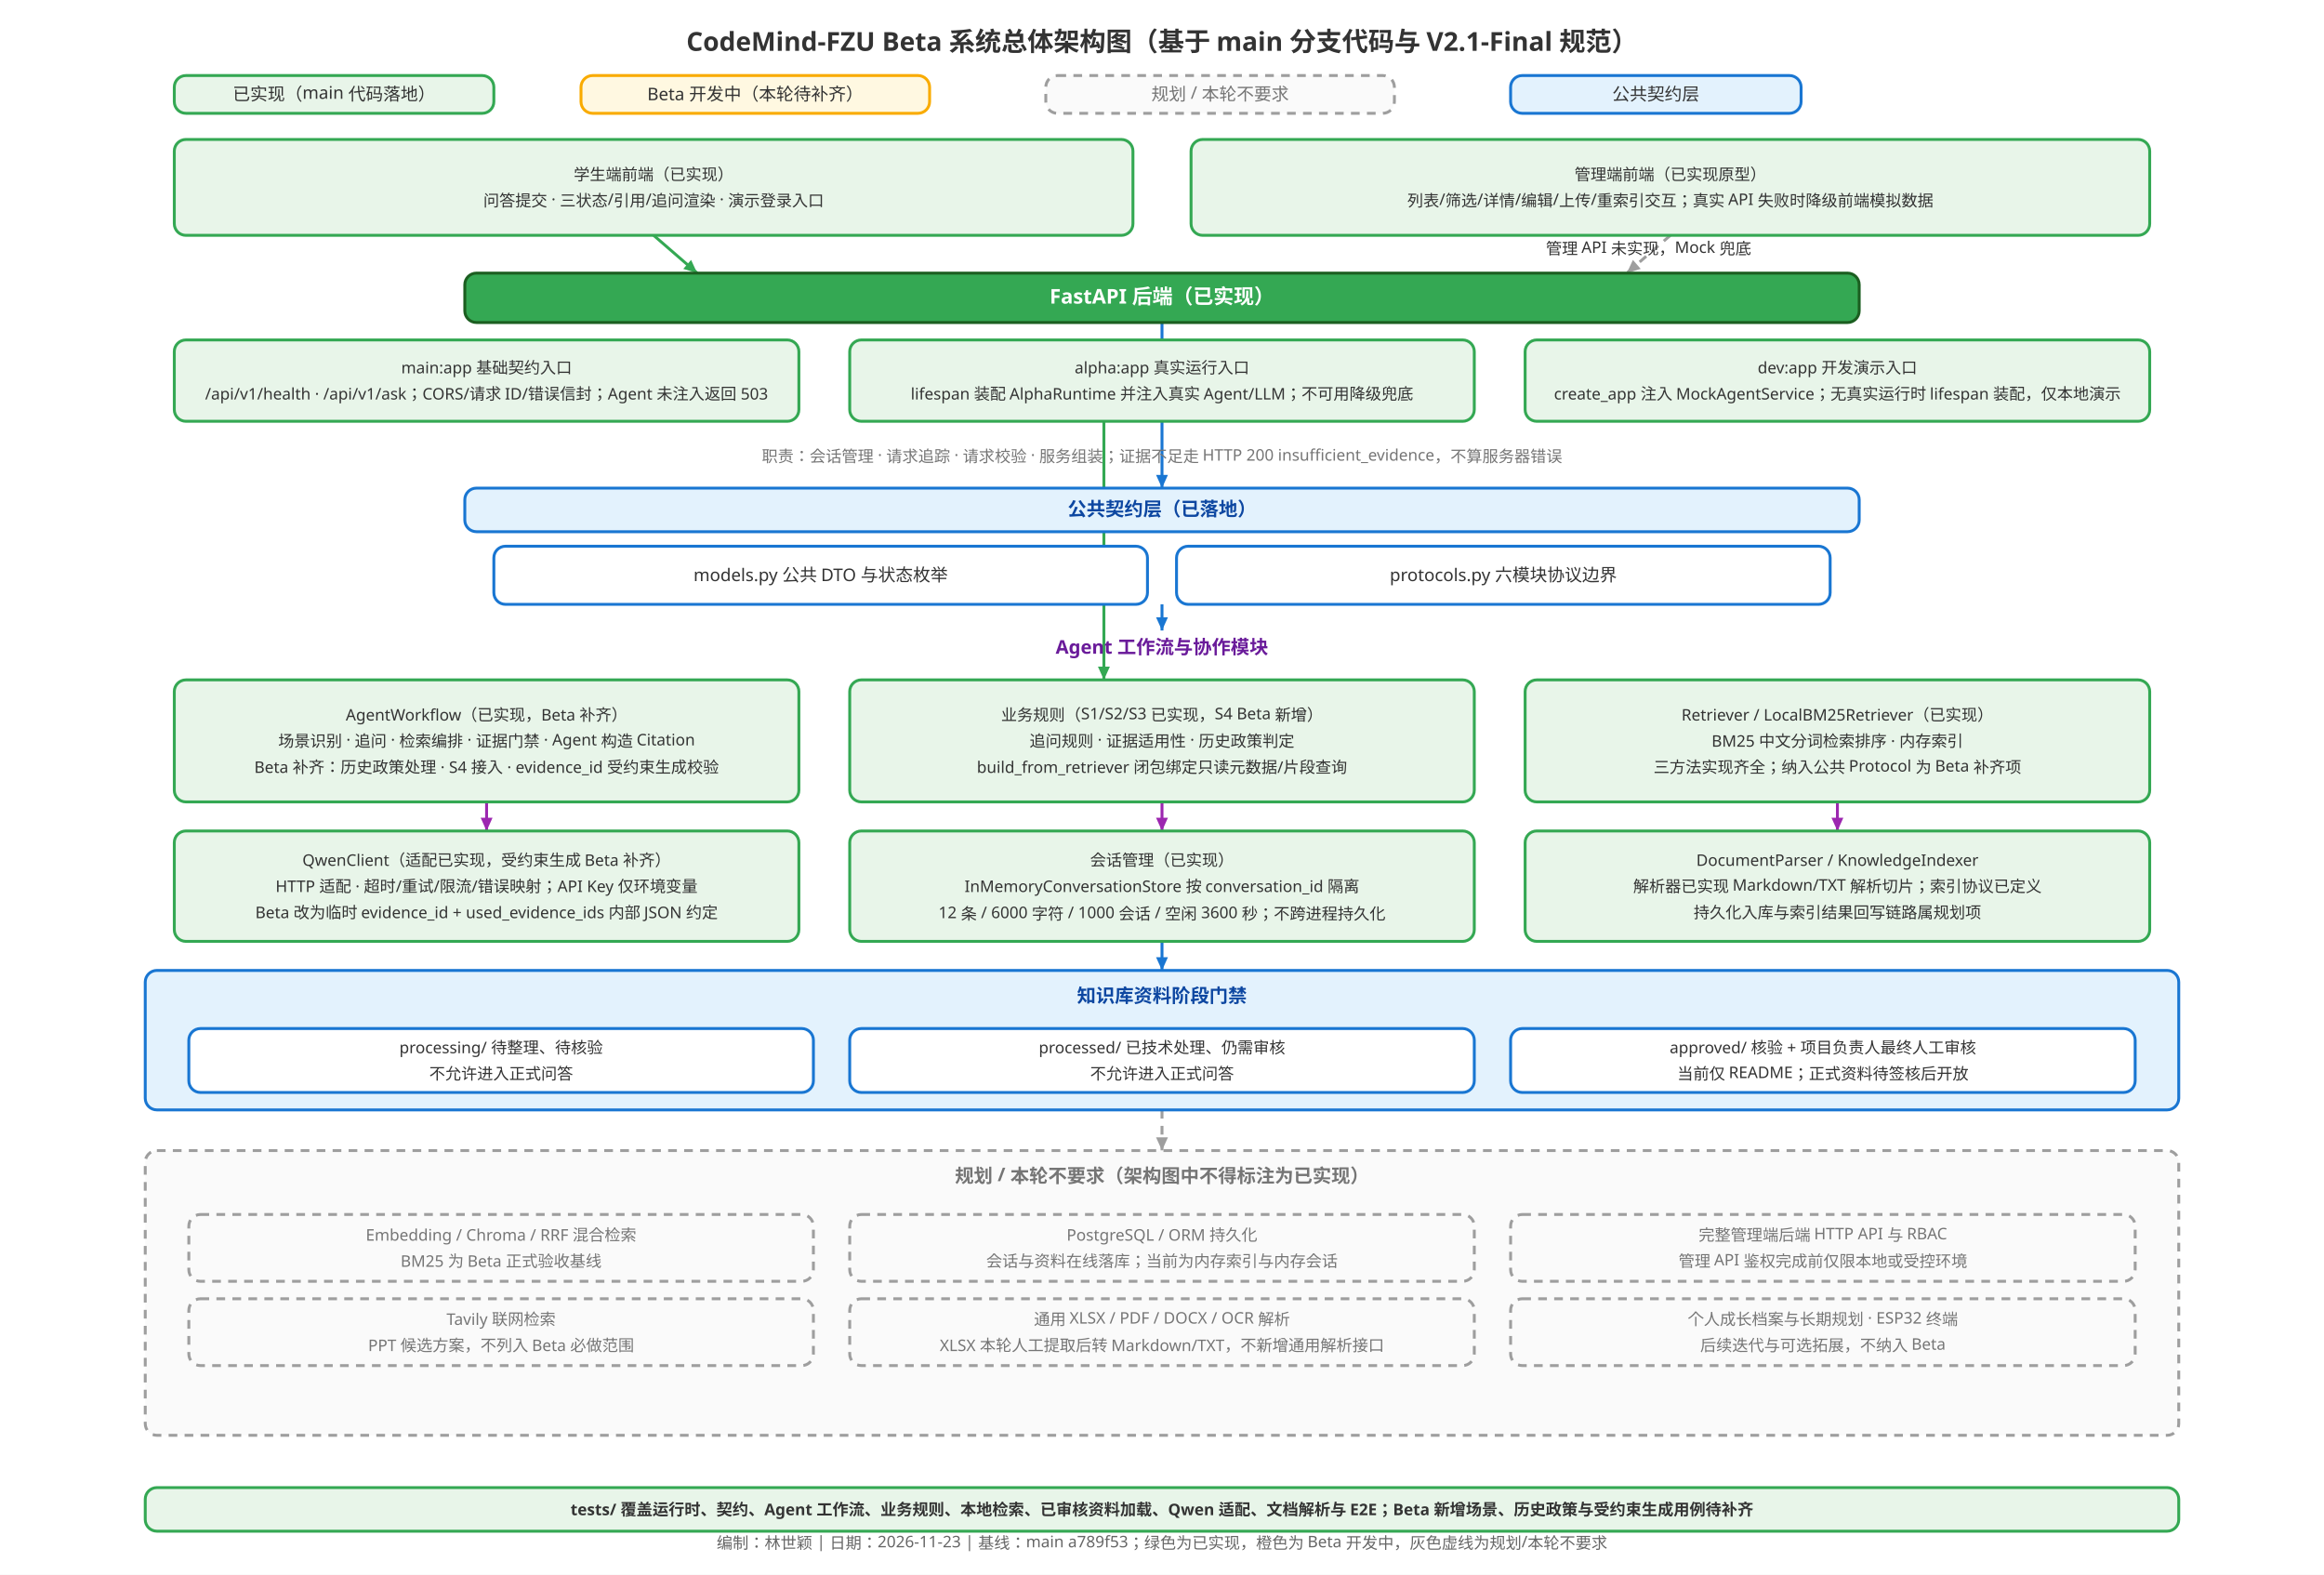
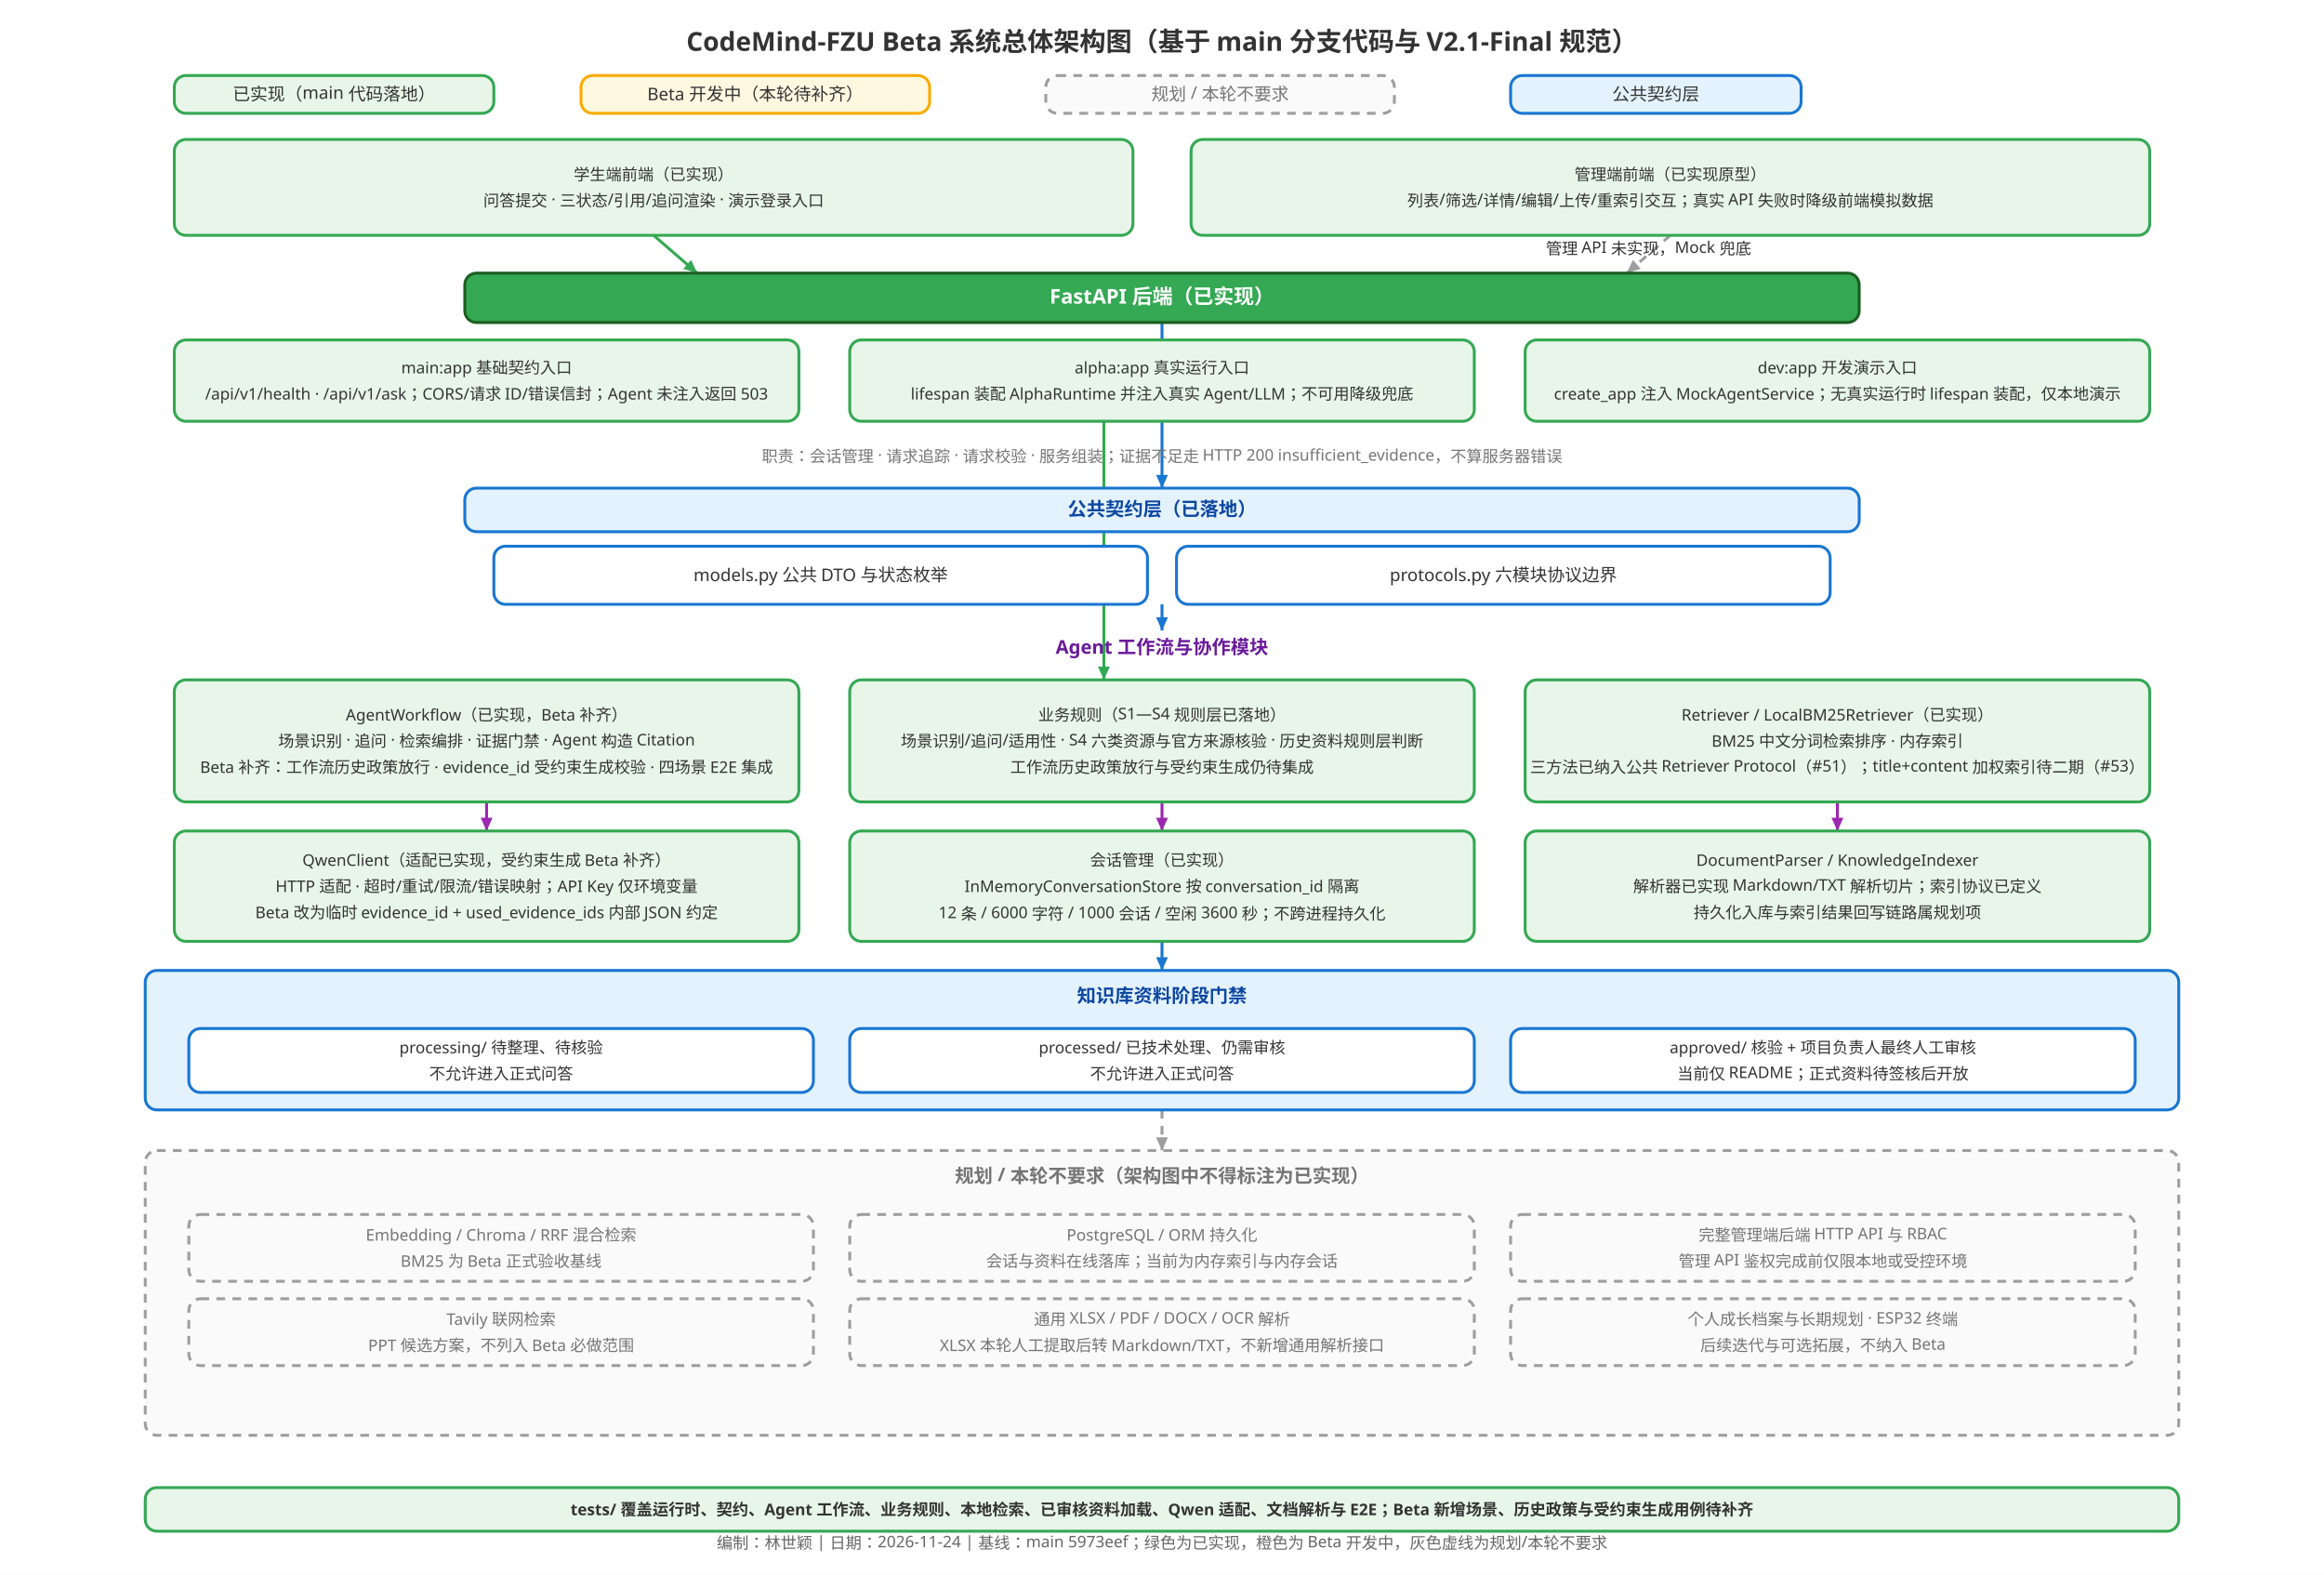
<svg xmlns="http://www.w3.org/2000/svg" viewBox="0 0 1600 1084" width="1600" height="1084">
  <rect width="1600" height="1084" fill="#ffffff" />
  <text x="800.0" y="35" text-anchor="middle" font-family="Microsoft YaHei, sans-serif" font-size="18" font-weight="bold" fill="#333333">CodeMind-FZU Beta 系统总体架构图（基于 main 分支代码与 V2.1-Final 规范）</text>
  <line x1="450" y1="162" x2="480" y2="188" stroke="#34a853" stroke-width="2" />
  <polygon points="480.0,188.0 470.4,185.1 475.8,178.9" fill="#34a853" />
  <line x1="1150" y1="162" x2="1120" y2="188" stroke="#9e9e9e" stroke-width="2" stroke-dasharray="6,5" />
  <polygon points="1120.0,188.0 1124.2,178.9 1129.6,185.1" fill="#9e9e9e" />
  <text x="1135.0" y="175.0" text-anchor="middle" font-family="Microsoft YaHei, sans-serif" font-size="11" fill="#333333">管理 API 未实现，Mock 兜底</text>
  <line x1="800" y1="222" x2="800" y2="336" stroke="#1976d2" stroke-width="2" />
  <polygon points="800.0,336.0 795.9,326.9 804.1,326.9" fill="#1976d2" />
  <line x1="800" y1="416" x2="800" y2="434" stroke="#1976d2" stroke-width="2" />
  <polygon points="800.0,434.0 795.9,424.9 804.1,424.9" fill="#1976d2" />
  <line x1="760" y1="290" x2="760" y2="468" stroke="#34a853" stroke-width="2" />
  <polygon points="760.0,468.0 755.9,458.9 764.1,458.9" fill="#34a853" />
  <line x1="335" y1="552" x2="335" y2="572" stroke="#9c27b0" stroke-width="2" />
  <polygon points="335.0,572.0 330.9,562.9 339.1,562.9" fill="#9c27b0" />
  <line x1="800" y1="552" x2="800" y2="572" stroke="#9c27b0" stroke-width="2" />
  <polygon points="800.0,572.0 795.9,562.9 804.1,562.9" fill="#9c27b0" />
  <line x1="1265" y1="552" x2="1265" y2="572" stroke="#9c27b0" stroke-width="2" />
  <polygon points="1265.0,572.0 1260.9,562.9 1269.1,562.9" fill="#9c27b0" />
  <line x1="800" y1="648" x2="800" y2="668" stroke="#1976d2" stroke-width="2" />
  <polygon points="800.0,668.0 795.9,658.9 804.1,658.9" fill="#1976d2" />
  <line x1="800" y1="764" x2="800" y2="792" stroke="#9e9e9e" stroke-width="2" stroke-dasharray="6,5" />
  <polygon points="800.0,792.0 795.9,782.9 804.1,782.9" fill="#9e9e9e" />
  <rect x="120" y="52" width="220" height="26" rx="8" fill="#e8f5e9" stroke="#34a853" stroke-width="2" />
  <text x="230.0" y="69.0" text-anchor="middle" font-family="Microsoft YaHei, sans-serif" font-size="12" fill="#333333">已实现（main 代码落地）</text>
  <rect x="400" y="52" width="240" height="26" rx="8" fill="#fff8e1" stroke="#f9ab00" stroke-width="2" />
  <text x="520.0" y="69.0" text-anchor="middle" font-family="Microsoft YaHei, sans-serif" font-size="12" fill="#333333">Beta 开发中（本轮待补齐）</text>
  <rect x="720" y="52" width="240" height="26" rx="8" fill="#fafafa" stroke="#9e9e9e" stroke-width="2" stroke-dasharray="6,5" />
  <text x="840.0" y="69.0" text-anchor="middle" font-family="Microsoft YaHei, sans-serif" font-size="12" fill="#757575">规划 / 本轮不要求</text>
  <rect x="1040" y="52" width="200" height="26" rx="8" fill="#e3f2fd" stroke="#1976d2" stroke-width="2" />
  <text x="1140.0" y="69.0" text-anchor="middle" font-family="Microsoft YaHei, sans-serif" font-size="12" fill="#333333">公共契约层</text>
  <rect x="120" y="96" width="660" height="66" rx="8" fill="#e8f5e9" stroke="#34a853" stroke-width="2" />
  <text x="450.0" y="124.0" text-anchor="middle" font-family="Microsoft YaHei, sans-serif" font-size="11" fill="#333333">学生端前端（已实现）</text>
  <text x="450.0" y="142.0" text-anchor="middle" font-family="Microsoft YaHei, sans-serif" font-size="11" fill="#333333">问答提交 · 三状态/引用/追问渲染 · 演示登录入口</text>
  <rect x="820" y="96" width="660" height="66" rx="8" fill="#e8f5e9" stroke="#34a853" stroke-width="2" />
  <text x="1150.0" y="124.0" text-anchor="middle" font-family="Microsoft YaHei, sans-serif" font-size="11" fill="#333333">管理端前端（已实现原型）</text>
  <text x="1150.0" y="142.0" text-anchor="middle" font-family="Microsoft YaHei, sans-serif" font-size="11" fill="#333333">列表/筛选/详情/编辑/上传/重索引交互；真实 API 失败时降级前端模拟数据</text>
  <rect x="320" y="188" width="960" height="34" rx="8" fill="#34a853" stroke="#1b5e20" stroke-width="2" />
  <text x="800.0" y="209.0" text-anchor="middle" font-family="Microsoft YaHei, sans-serif" font-size="14" font-weight="bold" fill="#ffffff">FastAPI 后端（已实现）</text>
  <rect x="120" y="234" width="430" height="56" rx="8" fill="#e8f5e9" stroke="#34a853" stroke-width="2" />
  <text x="335.0" y="257.0" text-anchor="middle" font-family="Microsoft YaHei, sans-serif" font-size="11" fill="#333333">main:app 基础契约入口</text>
  <text x="335.0" y="275.0" text-anchor="middle" font-family="Microsoft YaHei, sans-serif" font-size="11" fill="#333333">/api/v1/health · /api/v1/ask；CORS/请求 ID/错误信封；Agent 未注入返回 503</text>
  <rect x="585" y="234" width="430" height="56" rx="8" fill="#e8f5e9" stroke="#34a853" stroke-width="2" />
  <text x="800.0" y="257.0" text-anchor="middle" font-family="Microsoft YaHei, sans-serif" font-size="11" fill="#333333">alpha:app 真实运行入口</text>
  <text x="800.0" y="275.0" text-anchor="middle" font-family="Microsoft YaHei, sans-serif" font-size="11" fill="#333333">lifespan 装配 AlphaRuntime 并注入真实 Agent/LLM；不可用降级兜底</text>
  <rect x="1050" y="234" width="430" height="56" rx="8" fill="#e8f5e9" stroke="#34a853" stroke-width="2" />
  <text x="1265.0" y="257.0" text-anchor="middle" font-family="Microsoft YaHei, sans-serif" font-size="11" fill="#333333">dev:app 开发演示入口</text>
  <text x="1265.0" y="275.0" text-anchor="middle" font-family="Microsoft YaHei, sans-serif" font-size="11" fill="#333333">create_app 注入 MockAgentService；无真实运行时 lifespan 装配，仅本地演示</text>
  <text x="800.0" y="318.0" text-anchor="middle" font-family="Microsoft YaHei, sans-serif" font-size="11" fill="#757575">职责：会话管理 · 请求追踪 · 请求校验 · 服务组装；证据不足走 HTTP 200 insufficient_evidence，不算服务器错误</text>
  <rect x="320" y="336" width="960" height="30" rx="8" fill="#e3f2fd" stroke="#1976d2" stroke-width="2" />
  <text x="800.0" y="355.0" text-anchor="middle" font-family="Microsoft YaHei, sans-serif" font-size="13" font-weight="bold" fill="#0d47a1">公共契约层（已落地）</text>
  <rect x="340" y="376" width="450" height="40" rx="8" fill="#ffffff" stroke="#1976d2" stroke-width="2" />
  <text x="565.0" y="400.0" text-anchor="middle" font-family="Microsoft YaHei, sans-serif" font-size="12" fill="#333333">models.py 公共 DTO 与状态枚举</text>
  <rect x="810" y="376" width="450" height="40" rx="8" fill="#ffffff" stroke="#1976d2" stroke-width="2" />
  <text x="1035.0" y="400.0" text-anchor="middle" font-family="Microsoft YaHei, sans-serif" font-size="12" fill="#333333">protocols.py 六模块协议边界</text>
  <text x="800.0" y="450.0" text-anchor="middle" font-family="Microsoft YaHei, sans-serif" font-size="13" font-weight="bold" fill="#6a1b9a">Agent 工作流与协作模块</text>
  <rect x="120" y="468" width="430" height="84" rx="8" fill="#e8f5e9" stroke="#34a853" stroke-width="2" />
  <text x="335.0" y="496.0" text-anchor="middle" font-family="Microsoft YaHei, sans-serif" font-size="11" fill="#333333">AgentWorkflow（已实现，Beta 补齐）</text>
  <text x="335.0" y="514.0" text-anchor="middle" font-family="Microsoft YaHei, sans-serif" font-size="11" fill="#333333">场景识别 · 追问 · 检索编排 · 证据门禁 · Agent 构造 Citation</text>
-   <text x="335.0" y="532.0" text-anchor="middle" font-family="Microsoft YaHei, sans-serif" font-size="11" fill="#333333">Beta 补齐：历史政策处理 · S4 接入 · evidence_id 受约束生成校验</text>
+   <text x="335.0" y="532.0" text-anchor="middle" font-family="Microsoft YaHei, sans-serif" font-size="11" fill="#333333">Beta 补齐：工作流历史政策放行 · evidence_id 受约束生成校验 · 四场景 E2E 集成</text>
  <rect x="585" y="468" width="430" height="84" rx="8" fill="#e8f5e9" stroke="#34a853" stroke-width="2" />
-   <text x="800.0" y="496.0" text-anchor="middle" font-family="Microsoft YaHei, sans-serif" font-size="11" fill="#333333">业务规则（S1/S2/S3 已实现，S4 Beta 新增）</text>
-   <text x="800.0" y="514.0" text-anchor="middle" font-family="Microsoft YaHei, sans-serif" font-size="11" fill="#333333">追问规则 · 证据适用性 · 历史政策判定</text>
-   <text x="800.0" y="532.0" text-anchor="middle" font-family="Microsoft YaHei, sans-serif" font-size="11" fill="#333333">build_from_retriever 闭包绑定只读元数据/片段查询</text>
+   <text x="800.0" y="496.0" text-anchor="middle" font-family="Microsoft YaHei, sans-serif" font-size="11" fill="#333333">业务规则（S1—S4 规则层已落地）</text>
+   <text x="800.0" y="514.0" text-anchor="middle" font-family="Microsoft YaHei, sans-serif" font-size="11" fill="#333333">场景识别/追问/适用性 · S4 六类资源与官方来源核验 · 历史资料规则层判断</text>
+   <text x="800.0" y="532.0" text-anchor="middle" font-family="Microsoft YaHei, sans-serif" font-size="11" fill="#333333">工作流历史政策放行与受约束生成仍待集成</text>
  <rect x="1050" y="468" width="430" height="84" rx="8" fill="#e8f5e9" stroke="#34a853" stroke-width="2" />
  <text x="1265.0" y="496.0" text-anchor="middle" font-family="Microsoft YaHei, sans-serif" font-size="11" fill="#333333">Retriever / LocalBM25Retriever（已实现）</text>
  <text x="1265.0" y="514.0" text-anchor="middle" font-family="Microsoft YaHei, sans-serif" font-size="11" fill="#333333">BM25 中文分词检索排序 · 内存索引</text>
-   <text x="1265.0" y="532.0" text-anchor="middle" font-family="Microsoft YaHei, sans-serif" font-size="11" fill="#333333">三方法实现齐全；纳入公共 Protocol 为 Beta 补齐项</text>
+   <text x="1265.0" y="532.0" text-anchor="middle" font-family="Microsoft YaHei, sans-serif" font-size="11" fill="#333333">三方法已纳入公共 Retriever Protocol（#51）；title+content 加权索引待二期（#53）</text>
  <rect x="120" y="572" width="430" height="76" rx="8" fill="#e8f5e9" stroke="#34a853" stroke-width="2" />
  <text x="335.0" y="596.0" text-anchor="middle" font-family="Microsoft YaHei, sans-serif" font-size="11" fill="#333333">QwenClient（适配已实现，受约束生成 Beta 补齐）</text>
  <text x="335.0" y="614.0" text-anchor="middle" font-family="Microsoft YaHei, sans-serif" font-size="11" fill="#333333">HTTP 适配 · 超时/重试/限流/错误映射；API Key 仅环境变量</text>
  <text x="335.0" y="632.0" text-anchor="middle" font-family="Microsoft YaHei, sans-serif" font-size="11" fill="#333333">Beta 改为临时 evidence_id + used_evidence_ids 内部 JSON 约定</text>
  <rect x="585" y="572" width="430" height="76" rx="8" fill="#e8f5e9" stroke="#34a853" stroke-width="2" />
  <text x="800.0" y="596.0" text-anchor="middle" font-family="Microsoft YaHei, sans-serif" font-size="11" fill="#333333">会话管理（已实现）</text>
  <text x="800.0" y="614.0" text-anchor="middle" font-family="Microsoft YaHei, sans-serif" font-size="11" fill="#333333">InMemoryConversationStore 按 conversation_id 隔离</text>
  <text x="800.0" y="632.0" text-anchor="middle" font-family="Microsoft YaHei, sans-serif" font-size="11" fill="#333333">12 条 / 6000 字符 / 1000 会话 / 空闲 3600 秒；不跨进程持久化</text>
  <rect x="1050" y="572" width="430" height="76" rx="8" fill="#e8f5e9" stroke="#34a853" stroke-width="2" />
  <text x="1265.0" y="596.0" text-anchor="middle" font-family="Microsoft YaHei, sans-serif" font-size="11" fill="#333333">DocumentParser / KnowledgeIndexer</text>
  <text x="1265.0" y="614.0" text-anchor="middle" font-family="Microsoft YaHei, sans-serif" font-size="11" fill="#333333">解析器已实现 Markdown/TXT 解析切片；索引协议已定义</text>
  <text x="1265.0" y="632.0" text-anchor="middle" font-family="Microsoft YaHei, sans-serif" font-size="11" fill="#333333">持久化入库与索引结果回写链路属规划项</text>
  <rect x="100" y="668" width="1400" height="96" rx="8" fill="#e3f2fd" stroke="#1976d2" stroke-width="2" />
  <text x="800.0" y="690" text-anchor="middle" font-family="Microsoft YaHei, sans-serif" font-size="13" font-weight="bold" fill="#0d47a1">知识库资料阶段门禁</text>
  <rect x="130" y="708" width="430" height="44" rx="8" fill="#ffffff" stroke="#1976d2" stroke-width="2" />
  <text x="345.0" y="725.0" text-anchor="middle" font-family="Microsoft YaHei, sans-serif" font-size="11" fill="#333333">processing/ 待整理、待核验</text>
  <text x="345.0" y="743.0" text-anchor="middle" font-family="Microsoft YaHei, sans-serif" font-size="11" fill="#333333">不允许进入正式问答</text>
  <rect x="585" y="708" width="430" height="44" rx="8" fill="#ffffff" stroke="#1976d2" stroke-width="2" />
  <text x="800.0" y="725.0" text-anchor="middle" font-family="Microsoft YaHei, sans-serif" font-size="11" fill="#333333">processed/ 已技术处理、仍需审核</text>
  <text x="800.0" y="743.0" text-anchor="middle" font-family="Microsoft YaHei, sans-serif" font-size="11" fill="#333333">不允许进入正式问答</text>
  <rect x="1040" y="708" width="430" height="44" rx="8" fill="#ffffff" stroke="#1976d2" stroke-width="2" />
  <text x="1255.0" y="725.0" text-anchor="middle" font-family="Microsoft YaHei, sans-serif" font-size="11" fill="#333333">approved/ 核验 + 项目负责人最终人工审核</text>
  <text x="1255.0" y="743.0" text-anchor="middle" font-family="Microsoft YaHei, sans-serif" font-size="11" fill="#333333">当前仅 README；正式资料待签核后开放</text>
  <rect x="100" y="792" width="1400" height="196" rx="8" fill="#fafafa" stroke="#9e9e9e" stroke-width="2" stroke-dasharray="6,5" />
  <text x="800.0" y="814" text-anchor="middle" font-family="Microsoft YaHei, sans-serif" font-size="13" font-weight="bold" fill="#757575">规划 / 本轮不要求（架构图中不得标注为已实现）</text>
  <rect x="130" y="836" width="430" height="46" rx="8" fill="#fafafa" stroke="#9e9e9e" stroke-width="2" stroke-dasharray="6,5" />
  <text x="345.0" y="854.0" text-anchor="middle" font-family="Microsoft YaHei, sans-serif" font-size="11" fill="#757575">Embedding / Chroma / RRF 混合检索</text>
  <text x="345.0" y="872.0" text-anchor="middle" font-family="Microsoft YaHei, sans-serif" font-size="11" fill="#757575">BM25 为 Beta 正式验收基线</text>
  <rect x="585" y="836" width="430" height="46" rx="8" fill="#fafafa" stroke="#9e9e9e" stroke-width="2" stroke-dasharray="6,5" />
  <text x="800.0" y="854.0" text-anchor="middle" font-family="Microsoft YaHei, sans-serif" font-size="11" fill="#757575">PostgreSQL / ORM 持久化</text>
  <text x="800.0" y="872.0" text-anchor="middle" font-family="Microsoft YaHei, sans-serif" font-size="11" fill="#757575">会话与资料在线落库；当前为内存索引与内存会话</text>
  <rect x="1040" y="836" width="430" height="46" rx="8" fill="#fafafa" stroke="#9e9e9e" stroke-width="2" stroke-dasharray="6,5" />
  <text x="1255.0" y="854.0" text-anchor="middle" font-family="Microsoft YaHei, sans-serif" font-size="11" fill="#757575">完整管理端后端 HTTP API 与 RBAC</text>
  <text x="1255.0" y="872.0" text-anchor="middle" font-family="Microsoft YaHei, sans-serif" font-size="11" fill="#757575">管理 API 鉴权完成前仅限本地或受控环境</text>
  <rect x="130" y="894" width="430" height="46" rx="8" fill="#fafafa" stroke="#9e9e9e" stroke-width="2" stroke-dasharray="6,5" />
  <text x="345.0" y="912.0" text-anchor="middle" font-family="Microsoft YaHei, sans-serif" font-size="11" fill="#757575">Tavily 联网检索</text>
  <text x="345.0" y="930.0" text-anchor="middle" font-family="Microsoft YaHei, sans-serif" font-size="11" fill="#757575">PPT 候选方案，不列入 Beta 必做范围</text>
  <rect x="585" y="894" width="430" height="46" rx="8" fill="#fafafa" stroke="#9e9e9e" stroke-width="2" stroke-dasharray="6,5" />
  <text x="800.0" y="912.0" text-anchor="middle" font-family="Microsoft YaHei, sans-serif" font-size="11" fill="#757575">通用 XLSX / PDF / DOCX / OCR 解析</text>
  <text x="800.0" y="930.0" text-anchor="middle" font-family="Microsoft YaHei, sans-serif" font-size="11" fill="#757575">XLSX 本轮人工提取后转 Markdown/TXT，不新增通用解析接口</text>
  <rect x="1040" y="894" width="430" height="46" rx="8" fill="#fafafa" stroke="#9e9e9e" stroke-width="2" stroke-dasharray="6,5" />
  <text x="1255.0" y="912.0" text-anchor="middle" font-family="Microsoft YaHei, sans-serif" font-size="11" fill="#757575">个人成长档案与长期规划 · ESP32 终端</text>
  <text x="1255.0" y="930.0" text-anchor="middle" font-family="Microsoft YaHei, sans-serif" font-size="11" fill="#757575">后续迭代与可选拓展，不纳入 Beta</text>
  <rect x="100" y="1024" width="1400" height="30" rx="8" fill="#e8f5e9" stroke="#34a853" stroke-width="2" />
  <text x="800.0" y="1043.0" text-anchor="middle" font-family="Microsoft YaHei, sans-serif" font-size="11" font-weight="bold" fill="#333333">tests/ 覆盖运行时、契约、Agent 工作流、业务规则、本地检索、已审核资料加载、Qwen 适配、文档解析与 E2E；Beta 新增场景、历史政策与受约束生成用例待补齐</text>
-   <text x="800.0" y="1066" text-anchor="middle" font-family="Microsoft YaHei, sans-serif" font-size="11" fill="#666666">编制：林世颖 | 日期：2026-11-23 | 基线：main a789f53；绿色为已实现，橙色为 Beta 开发中，灰色虚线为规划/本轮不要求</text>
+   <text x="800.0" y="1066" text-anchor="middle" font-family="Microsoft YaHei, sans-serif" font-size="11" fill="#666666">编制：林世颖 | 日期：2026-11-24 | 基线：main 5973eef；绿色为已实现，橙色为 Beta 开发中，灰色虚线为规划/本轮不要求</text>
</svg>
